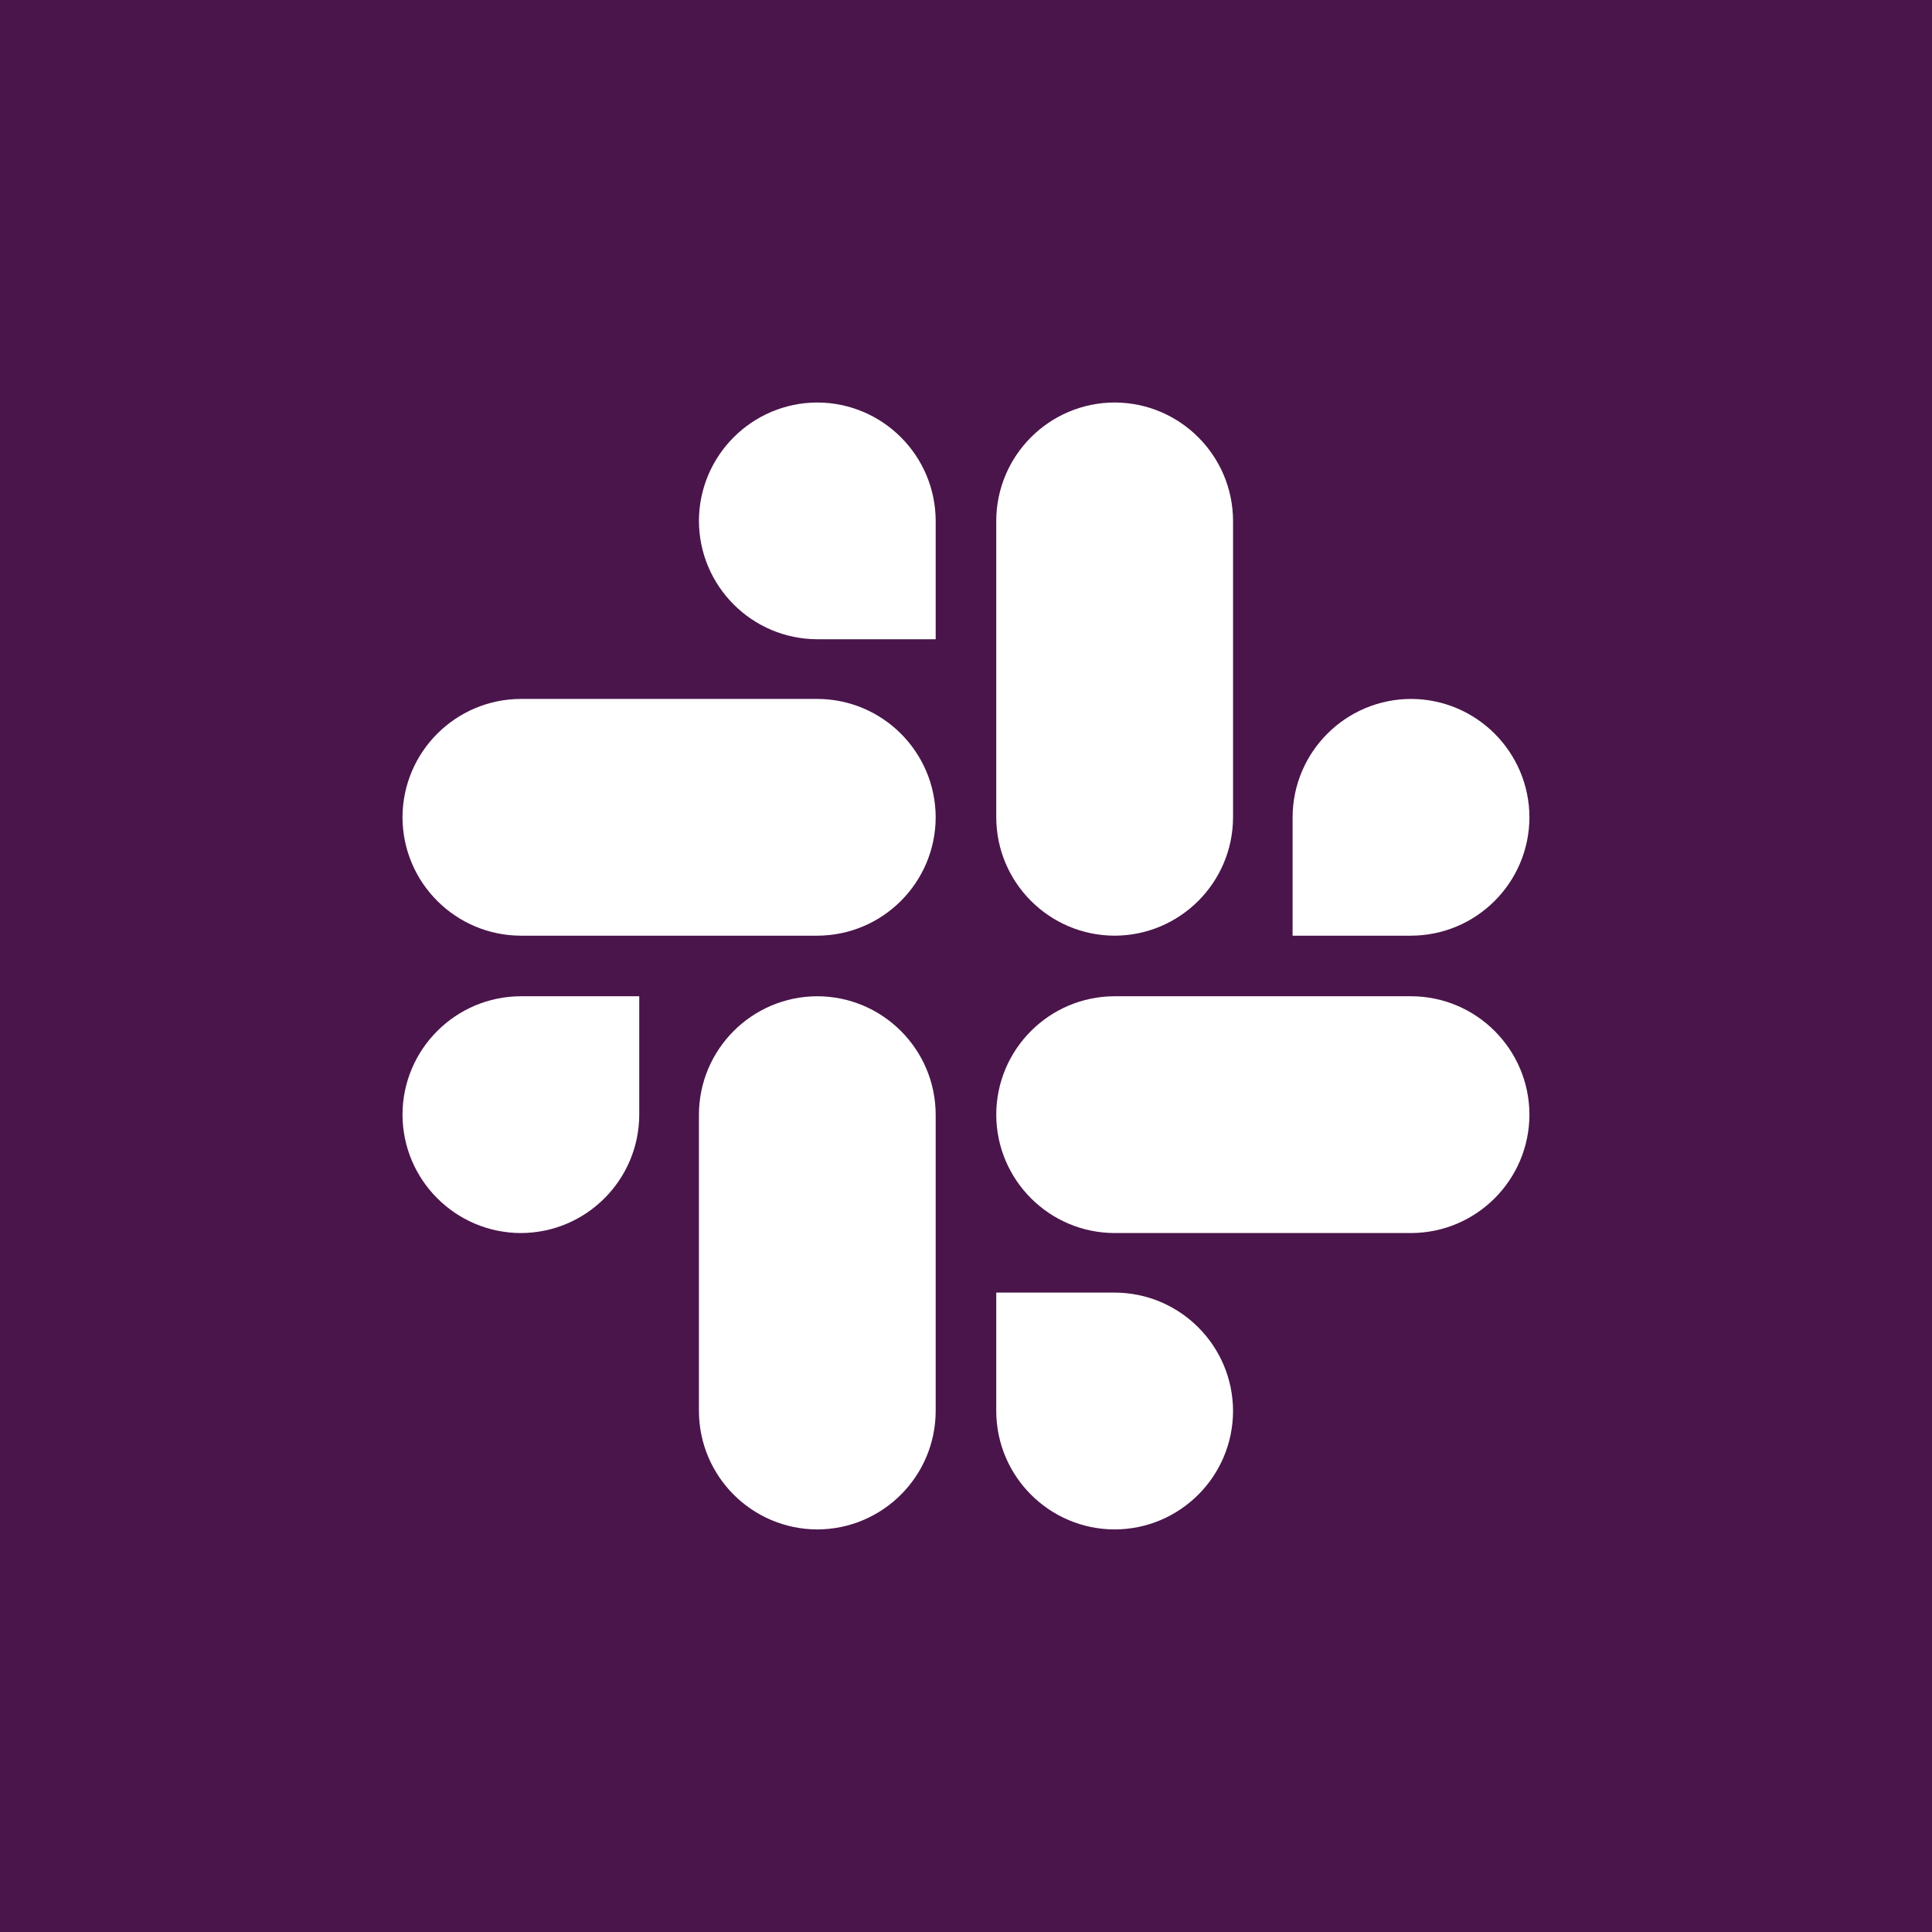
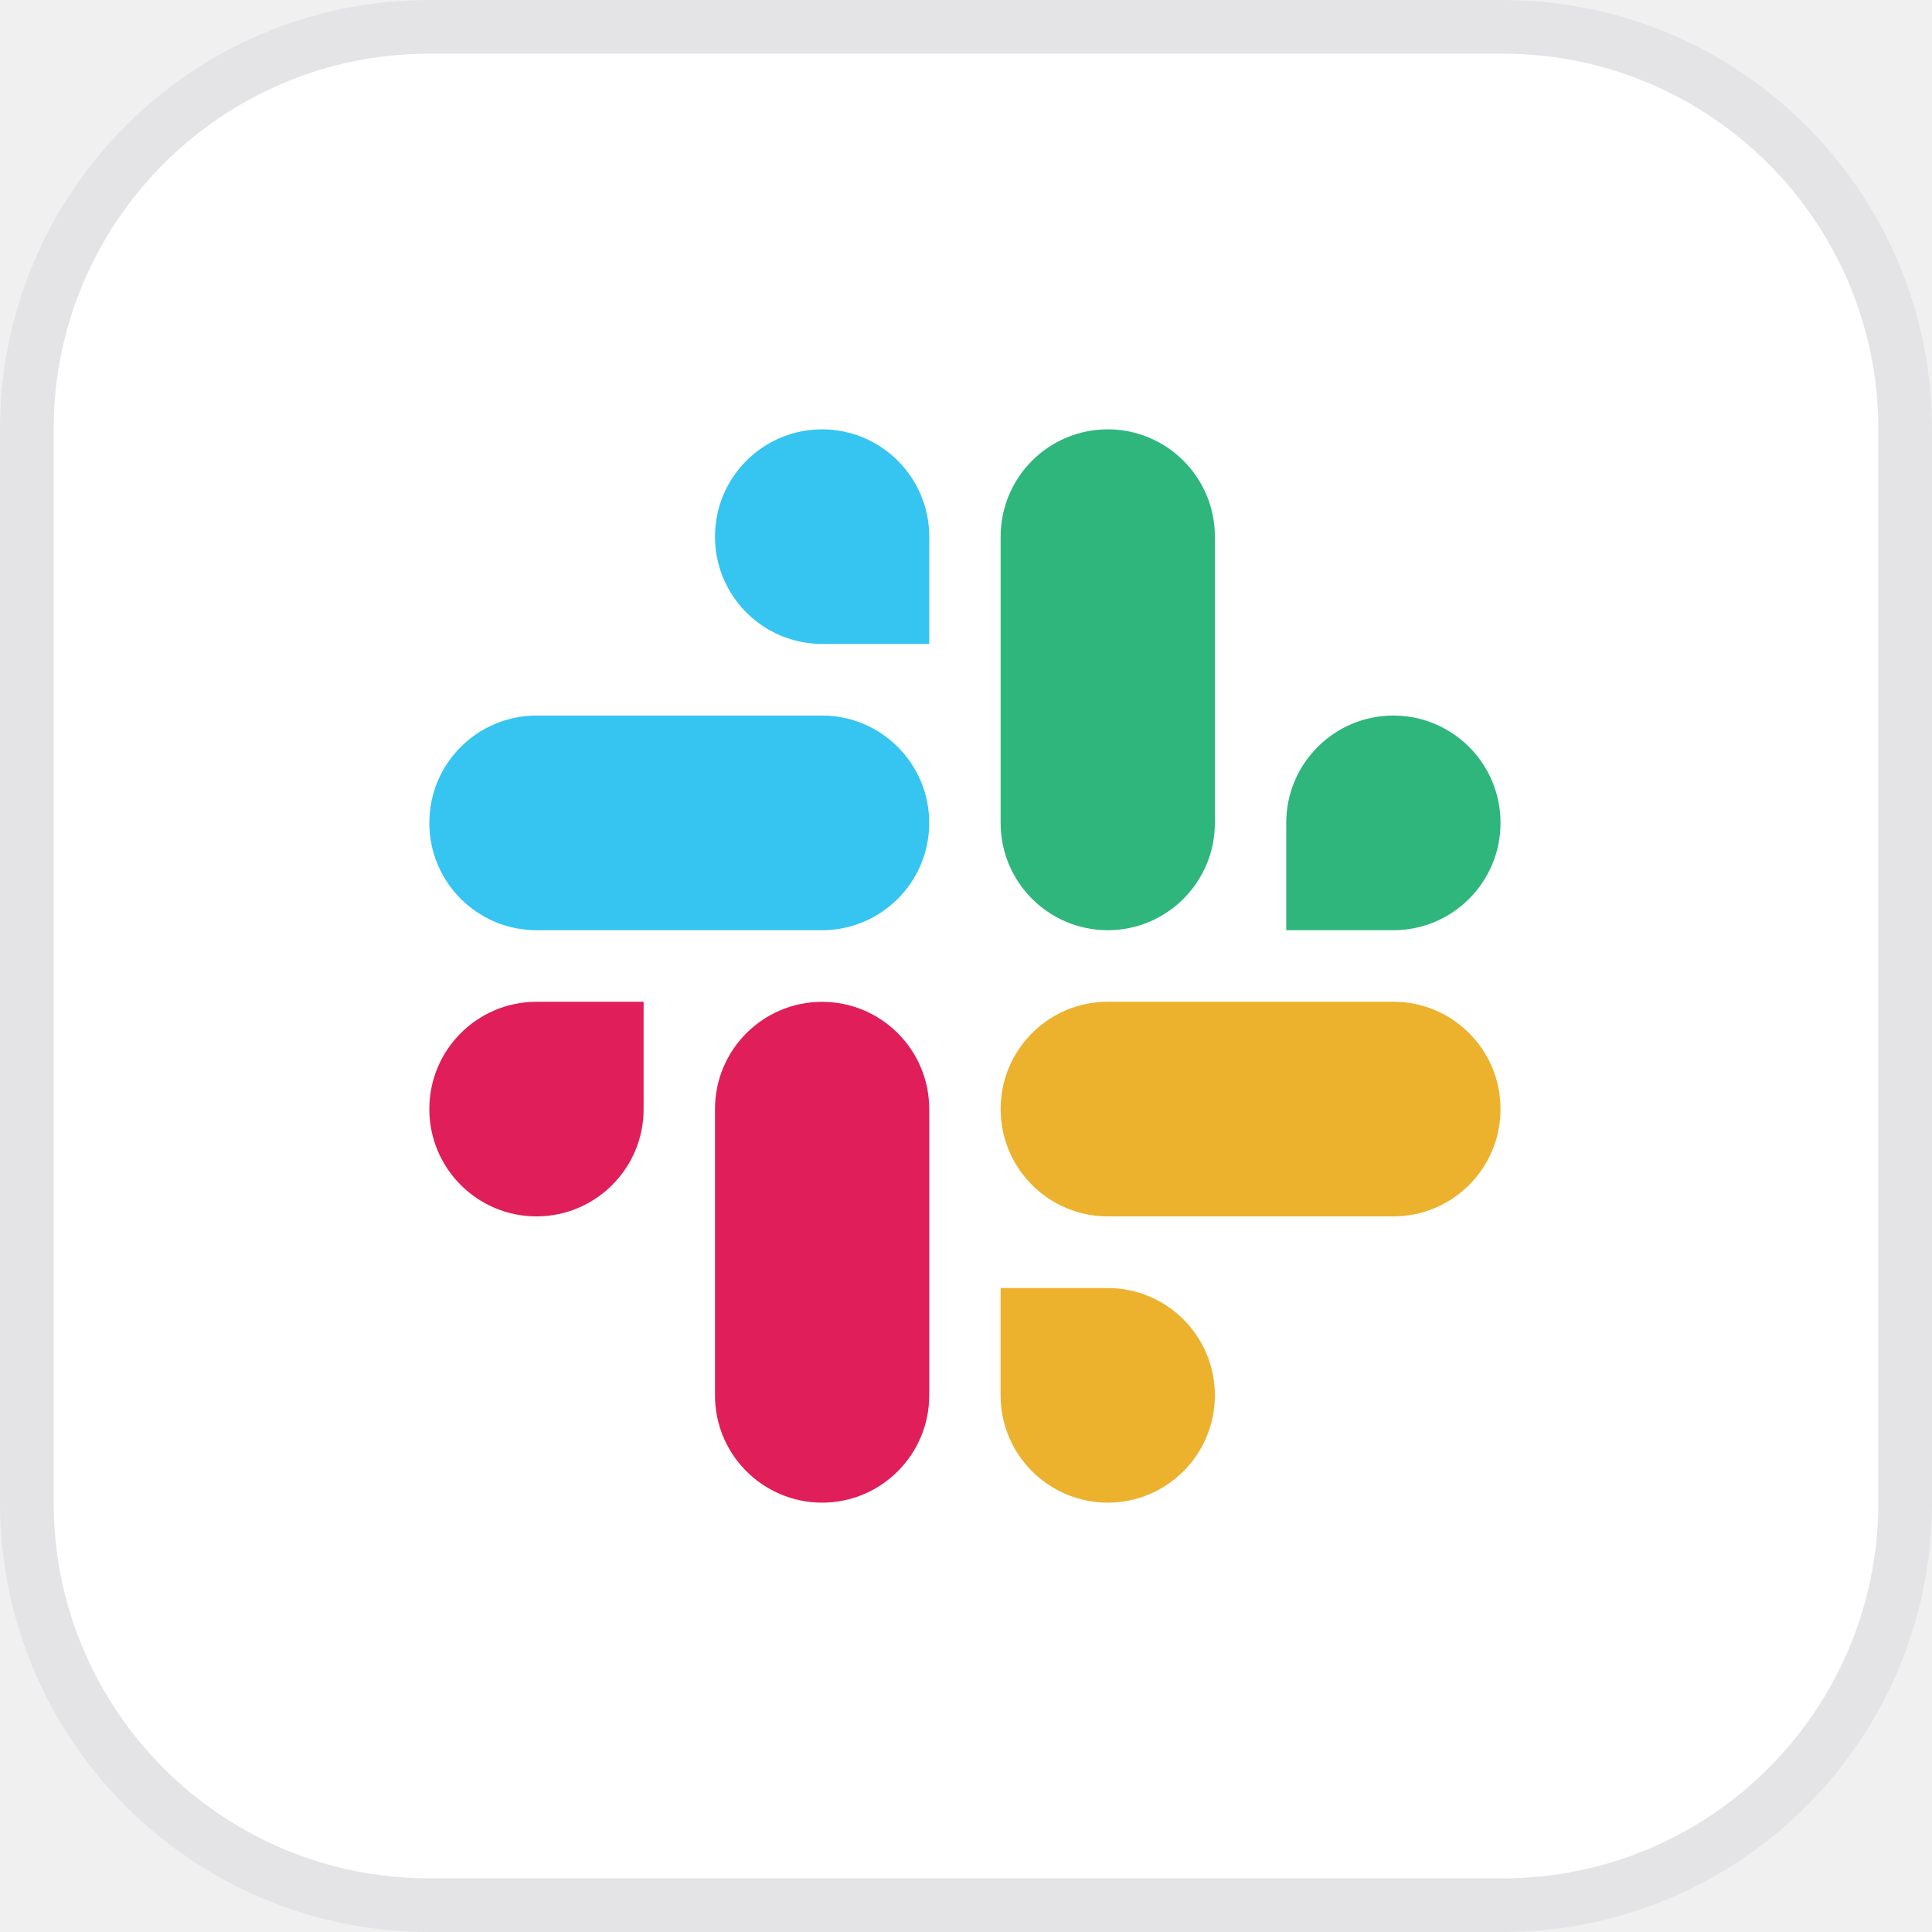
- <svg xmlns="http://www.w3.org/2000/svg" viewBox="0 0 24 24" role="img" aria-label="Slack">
-   <rect width="24" height="24" fill="#4A154B" />
-   <path transform="translate(5 5) scale(0.5833)" fill="#FFFFFF" d="M5.042 15.165a2.528 2.528 0 0 1-2.52 2.523A2.528 2.528 0 0 1 0 15.165a2.527 2.527 0 0 1 2.522-2.52h2.52v2.52zM6.313 15.165a2.527 2.527 0 0 1 2.521-2.52 2.527 2.527 0 0 1 2.521 2.52v6.313A2.528 2.528 0 0 1 8.834 24a2.528 2.528 0 0 1-2.521-2.522v-6.313zM8.834 5.042a2.528 2.528 0 0 1-2.521-2.52A2.528 2.528 0 0 1 8.834 0a2.528 2.528 0 0 1 2.521 2.522v2.52H8.834zM8.834 6.313a2.528 2.528 0 0 1 2.521 2.521 2.528 2.528 0 0 1-2.521 2.521H2.522A2.528 2.528 0 0 1 0 8.834a2.528 2.528 0 0 1 2.522-2.521h6.312zM18.956 8.834a2.528 2.528 0 0 1 2.522-2.521A2.528 2.528 0 0 1 24 8.834a2.528 2.528 0 0 1-2.522 2.521h-2.522V8.834zM17.688 8.834a2.528 2.528 0 0 1-2.523 2.521 2.527 2.527 0 0 1-2.52-2.521V2.522A2.527 2.527 0 0 1 15.165 0a2.528 2.528 0 0 1 2.523 2.522v6.312zM15.165 18.956a2.528 2.528 0 0 1 2.523 2.522A2.528 2.528 0 0 1 15.165 24a2.527 2.527 0 0 1-2.52-2.522v-2.522h2.52zM15.165 17.688a2.527 2.527 0 0 1-2.52-2.523 2.526 2.526 0 0 1 2.52-2.52h6.313A2.527 2.527 0 0 1 24 15.165a2.528 2.528 0 0 1-2.522 2.523h-6.313z" />
+ <svg xmlns="http://www.w3.org/2000/svg" viewBox="0 0 36 36" role="img" aria-label="Slack">
+   <rect x="0.5" y="0.5" width="35" height="35" rx="7.5" fill="#FFFFFF" stroke="#E4E4E7" />
+   <svg x="8" y="8" width="20" height="20" fill="none" viewBox="0 0 100 100">
+     <path fill="#36C5F0" fill-rule="evenodd" d="M36.591 0c-5.517.003-9.981 4.48-9.977 9.997-.004 5.517 4.465 9.994 9.981 9.998h9.982v-9.994C46.581 4.485 42.112.008 36.591 0q.006 0 0 0m0 26.666H9.981c-5.516.004-9.985 4.481-9.98 9.998-.009 5.517 4.46 9.994 9.977 10.002H36.59c5.517-.004 9.986-4.481 9.982-9.998.004-5.52-4.465-9.998-9.982-10.002" clip-rule="evenodd" />
+     <path fill="#2EB67D" fill-rule="evenodd" d="M99.8 36.664c.004-5.517-4.465-9.994-9.981-9.998-5.517.004-9.986 4.481-9.982 9.998v10.002h9.982c5.516-.004 9.985-4.481 9.981-10.002m-26.613 0V9.997C73.19 4.485 68.726.007 63.209 0c-5.517.004-9.986 4.482-9.982 9.998v26.667c-.008 5.517 4.461 9.994 9.978 10.002 5.517-.004 9.986-4.481 9.982-10.002" clip-rule="evenodd" />
+     <path fill="#ECB22E" fill-rule="evenodd" d="M63.205 100c5.517-.005 9.986-4.482 9.982-9.999.004-5.516-4.465-9.993-9.982-9.998h-9.982v9.998c-.004 5.513 4.465 9.99 9.982 9.998m0-26.671h26.614c5.516-.004 9.985-4.481 9.981-9.998.008-5.517-4.46-9.994-9.977-10.002H63.209c-5.517.004-9.986 4.48-9.982 9.998-.004 5.52 4.461 9.998 9.978 10.002" clip-rule="evenodd" />
+     <path fill="#E01E5A" fill-rule="evenodd" d="M0 63.33c-.004 5.517 4.465 9.995 9.982 9.999 5.517-.004 9.986-4.481 9.981-9.998v-9.998H9.982C4.465 53.337-.004 57.813 0 63.33m26.614 0v26.667c-.008 5.517 4.46 9.994 9.977 10.002 5.517-.004 9.986-4.48 9.982-9.998V63.34c.008-5.517-4.46-9.994-9.978-10.002-5.52 0-9.985 4.477-9.981 9.994" clip-rule="evenodd" />
+   </svg>
</svg>
